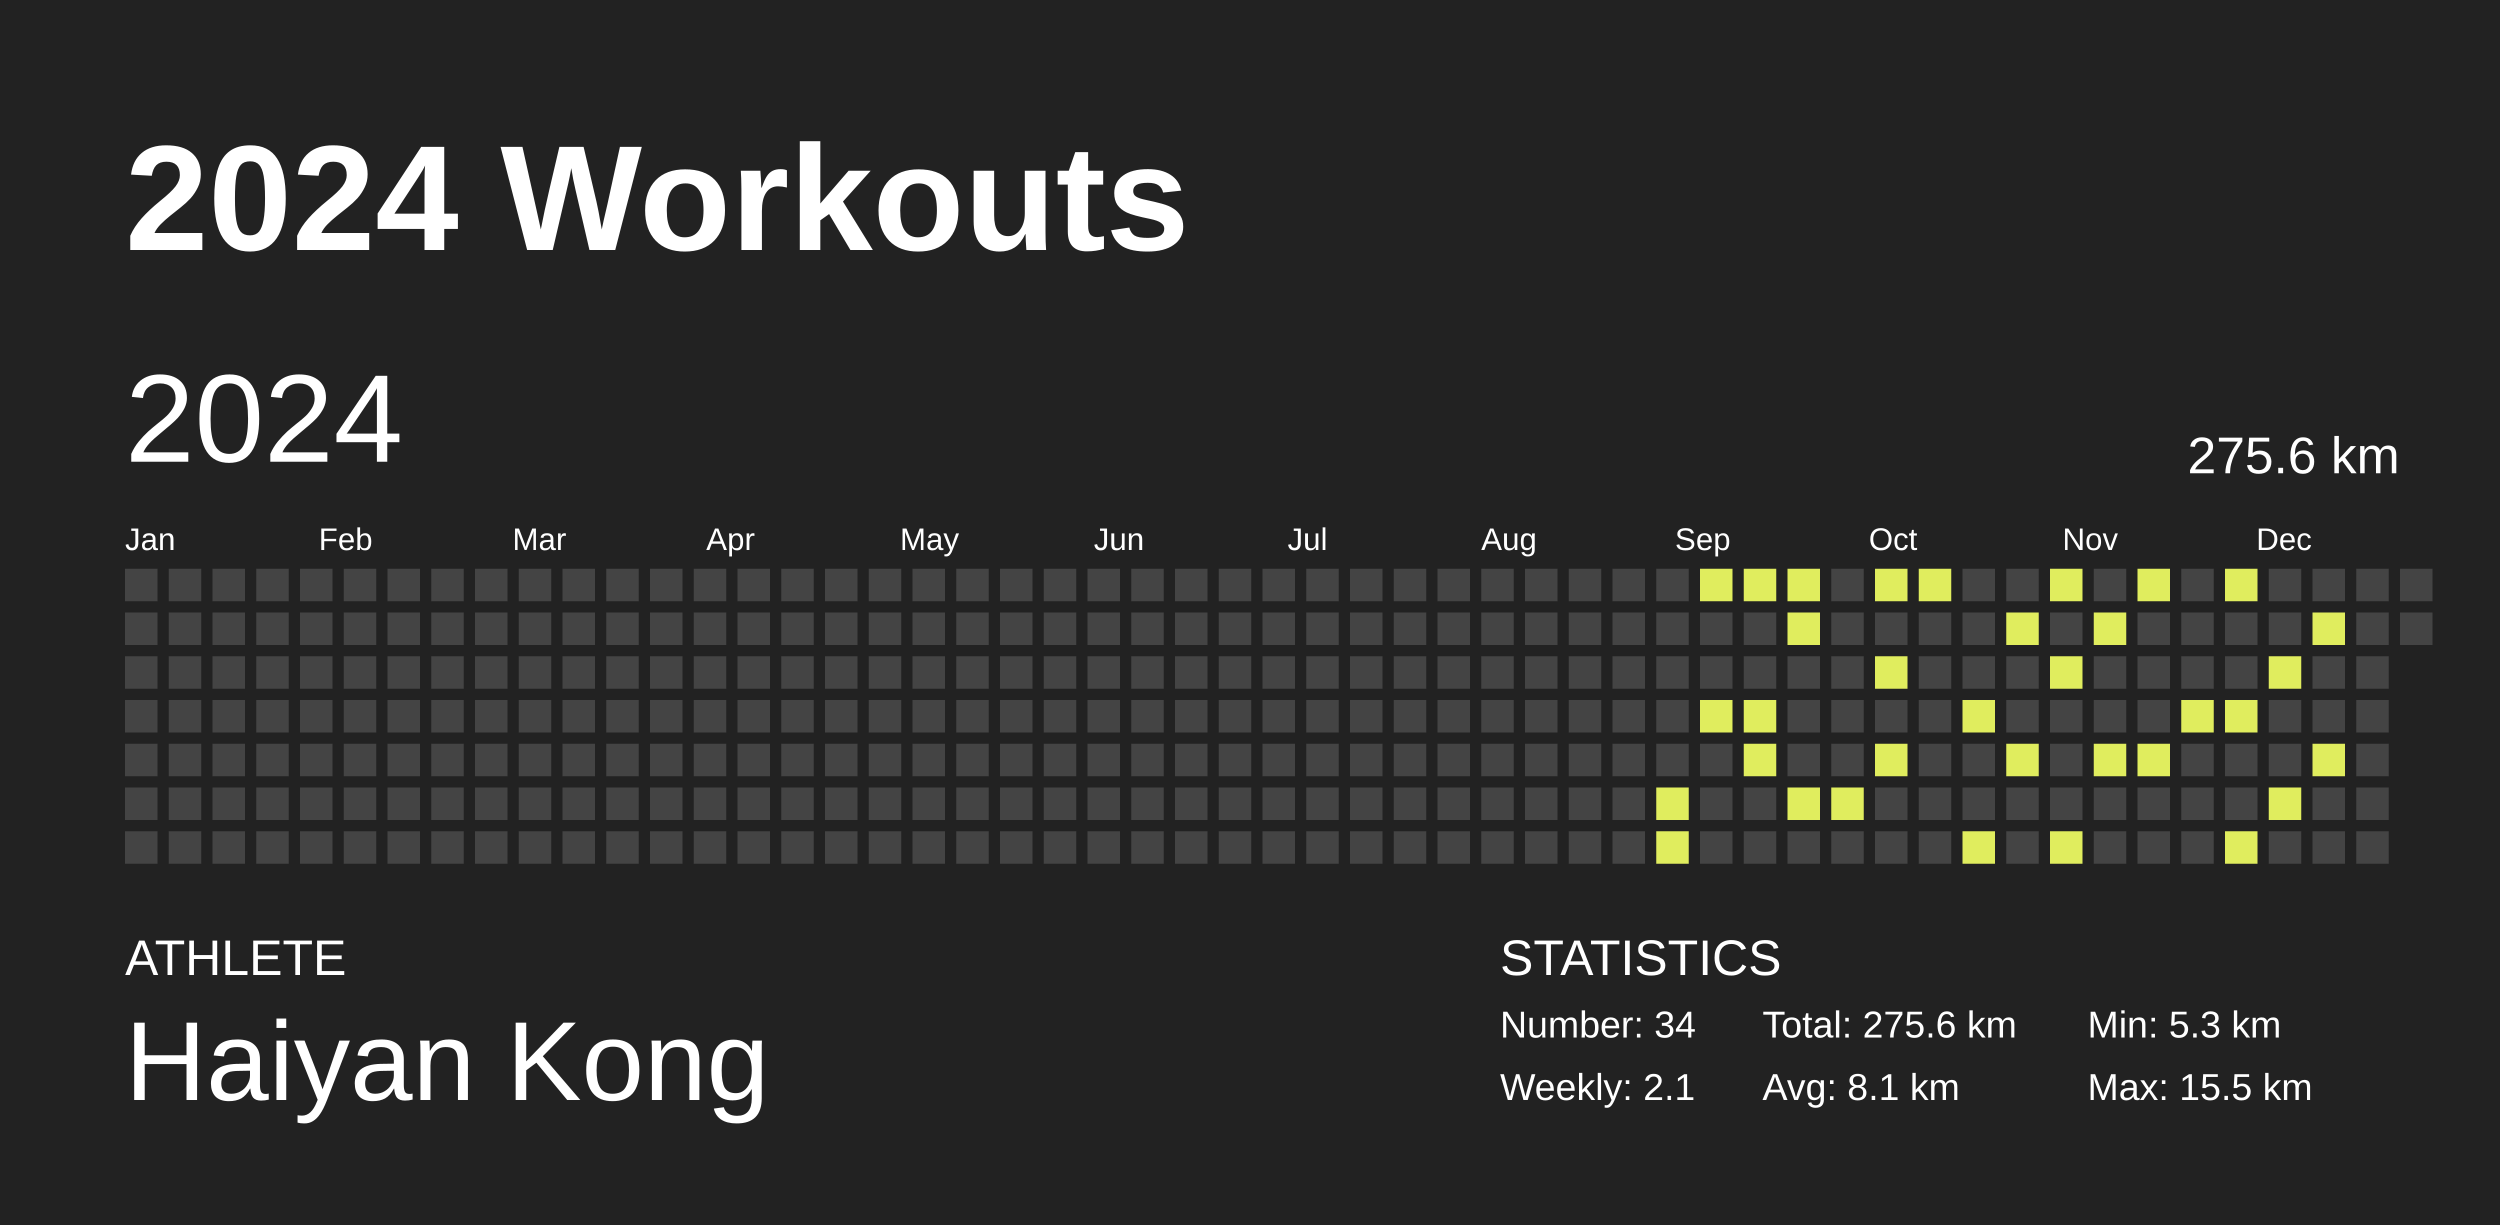
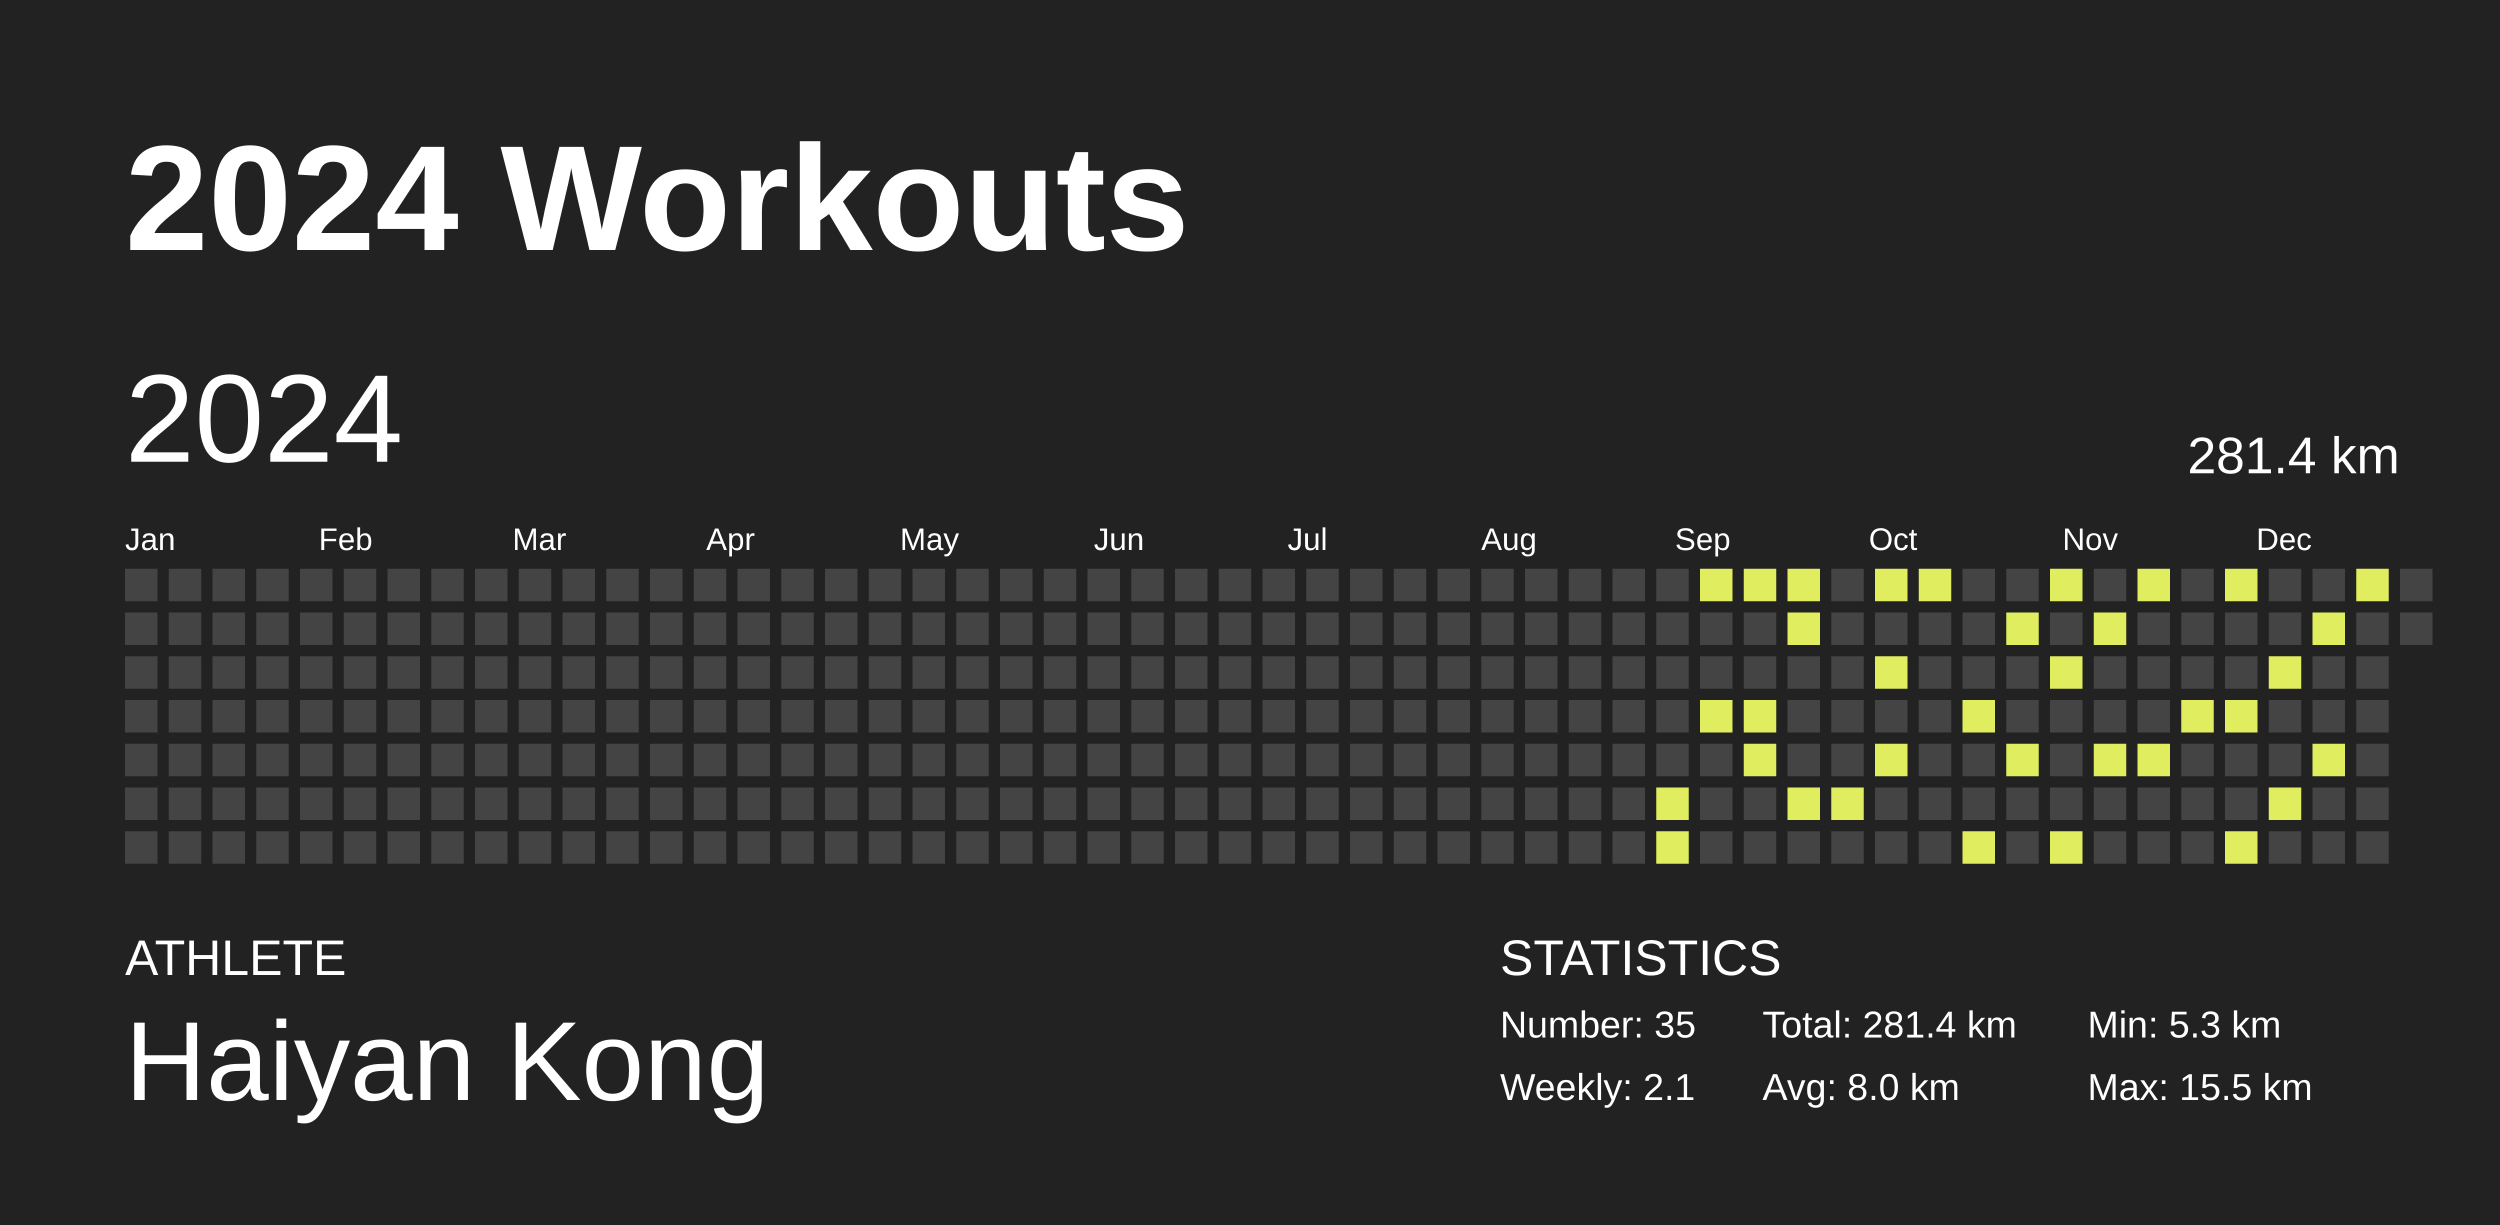
<svg xmlns="http://www.w3.org/2000/svg" baseProfile="full" height="98mm" version="1.1" viewBox="0,0,200,98" width="200mm">
  <defs />
  <rect fill="#222222" height="98" width="200" x="0" y="0" />
  <text fill="#FFFFFF" style="font-size:12px; font-family:Arial; font-weight:bold;" x="10" y="20">2024 Workouts</text>
  <text fill="#FFFFFF" style="font-size:4px; font-family:Arial" x="10" y="78">ATHLETE</text>
  <text fill="#FFFFFF" style="font-size:9px; font-family:Arial" x="10" y="88">Haiyan Kong</text>
  <text fill="#FFFFFF" style="font-size:4px; font-family:Arial" x="120" y="78">STATISTICS</text>
-   <text fill="#FFFFFF" style="font-size:3px; font-family:Arial" x="120" y="83">Number: 34</text>
+   <text fill="#FFFFFF" style="font-size:3px; font-family:Arial" x="120" y="83">Number: 35</text>
  <text fill="#FFFFFF" style="font-size:3px; font-family:Arial" x="120" y="88">Weekly: 2.1</text>
-   <text fill="#FFFFFF" style="font-size:3px; font-family:Arial" x="141" y="83">Total: 275.6 km</text>
-   <text fill="#FFFFFF" style="font-size:3px; font-family:Arial" x="141" y="88">Avg: 8.1 km</text>
+   <text fill="#FFFFFF" style="font-size:3px; font-family:Arial" x="141" y="83">Total: 281.4 km</text>
+   <text fill="#FFFFFF" style="font-size:3px; font-family:Arial" x="141" y="88">Avg: 8.0 km</text>
  <text fill="#FFFFFF" style="font-size:3px; font-family:Arial" x="167" y="83">Min: 5.3 km</text>
  <text fill="#FFFFFF" style="font-size:3px; font-family:Arial" x="167" y="88">Max: 15.5 km</text>
  <text dominant-baseline="hanging" fill="#FFFFFF" style="font-size:10.0px; font-family:Arial;" x="10" y="30">2024</text>
-   <text dominant-baseline="hanging" fill="#FFFFFF" style="font-size:4.125px; font-family:Arial;" x="175" y="35">275.6 km</text>
+   <text dominant-baseline="hanging" fill="#FFFFFF" style="font-size:4.125px; font-family:Arial;" x="175" y="35">281.4 km</text>
  <text fill="#FFFFFF" style="font-size:2.5px; font-family:Arial" x="10.0" y="44">Jan</text>
  <text fill="#FFFFFF" style="font-size:2.5px; font-family:Arial" x="25.5" y="44">Feb</text>
  <text fill="#FFFFFF" style="font-size:2.5px; font-family:Arial" x="41.0" y="44">Mar</text>
  <text fill="#FFFFFF" style="font-size:2.5px; font-family:Arial" x="56.5" y="44">Apr</text>
  <text fill="#FFFFFF" style="font-size:2.5px; font-family:Arial" x="72.0" y="44">May</text>
  <text fill="#FFFFFF" style="font-size:2.5px; font-family:Arial" x="87.5" y="44">Jun</text>
  <text fill="#FFFFFF" style="font-size:2.5px; font-family:Arial" x="103.0" y="44">Jul</text>
  <text fill="#FFFFFF" style="font-size:2.5px; font-family:Arial" x="118.5" y="44">Aug</text>
  <text fill="#FFFFFF" style="font-size:2.5px; font-family:Arial" x="134.0" y="44">Sep</text>
  <text fill="#FFFFFF" style="font-size:2.5px; font-family:Arial" x="149.5" y="44">Oct</text>
  <text fill="#FFFFFF" style="font-size:2.5px; font-family:Arial" x="165.0" y="44">Nov</text>
  <text fill="#FFFFFF" style="font-size:2.5px; font-family:Arial" x="180.5" y="44">Dec</text>
  <rect fill="#444444" height="2.6" width="2.6" x="10.0" y="45.5" />
  <rect fill="#444444" height="2.6" width="2.6" x="10.0" y="49.0" />
  <rect fill="#444444" height="2.6" width="2.6" x="10.0" y="52.5" />
  <rect fill="#444444" height="2.6" width="2.6" x="10.0" y="56.0" />
  <rect fill="#444444" height="2.6" width="2.6" x="10.0" y="59.5" />
  <rect fill="#444444" height="2.6" width="2.6" x="10.0" y="63.0" />
  <rect fill="#444444" height="2.6" width="2.6" x="10.0" y="66.5" />
  <rect fill="#444444" height="2.6" width="2.6" x="13.5" y="45.5" />
  <rect fill="#444444" height="2.6" width="2.6" x="13.5" y="49.0" />
  <rect fill="#444444" height="2.6" width="2.6" x="13.5" y="52.5" />
  <rect fill="#444444" height="2.6" width="2.6" x="13.5" y="56.0" />
  <rect fill="#444444" height="2.6" width="2.6" x="13.5" y="59.5" />
  <rect fill="#444444" height="2.6" width="2.6" x="13.5" y="63.0" />
  <rect fill="#444444" height="2.6" width="2.6" x="13.5" y="66.5" />
  <rect fill="#444444" height="2.6" width="2.6" x="17.0" y="45.5" />
  <rect fill="#444444" height="2.6" width="2.6" x="17.0" y="49.0" />
  <rect fill="#444444" height="2.6" width="2.6" x="17.0" y="52.5" />
  <rect fill="#444444" height="2.6" width="2.6" x="17.0" y="56.0" />
  <rect fill="#444444" height="2.6" width="2.6" x="17.0" y="59.5" />
  <rect fill="#444444" height="2.6" width="2.6" x="17.0" y="63.0" />
  <rect fill="#444444" height="2.6" width="2.6" x="17.0" y="66.5" />
  <rect fill="#444444" height="2.6" width="2.6" x="20.5" y="45.5" />
  <rect fill="#444444" height="2.6" width="2.6" x="20.5" y="49.0" />
  <rect fill="#444444" height="2.6" width="2.6" x="20.5" y="52.5" />
  <rect fill="#444444" height="2.6" width="2.6" x="20.5" y="56.0" />
  <rect fill="#444444" height="2.6" width="2.6" x="20.5" y="59.5" />
  <rect fill="#444444" height="2.6" width="2.6" x="20.5" y="63.0" />
  <rect fill="#444444" height="2.6" width="2.6" x="20.5" y="66.5" />
  <rect fill="#444444" height="2.6" width="2.6" x="24.0" y="45.5" />
  <rect fill="#444444" height="2.6" width="2.6" x="24.0" y="49.0" />
  <rect fill="#444444" height="2.6" width="2.6" x="24.0" y="52.5" />
  <rect fill="#444444" height="2.6" width="2.6" x="24.0" y="56.0" />
  <rect fill="#444444" height="2.6" width="2.6" x="24.0" y="59.5" />
  <rect fill="#444444" height="2.6" width="2.6" x="24.0" y="63.0" />
  <rect fill="#444444" height="2.6" width="2.6" x="24.0" y="66.5" />
  <rect fill="#444444" height="2.6" width="2.6" x="27.5" y="45.5" />
  <rect fill="#444444" height="2.6" width="2.6" x="27.5" y="49.0" />
  <rect fill="#444444" height="2.6" width="2.6" x="27.5" y="52.5" />
  <rect fill="#444444" height="2.6" width="2.6" x="27.5" y="56.0" />
  <rect fill="#444444" height="2.6" width="2.6" x="27.5" y="59.5" />
  <rect fill="#444444" height="2.6" width="2.6" x="27.5" y="63.0" />
  <rect fill="#444444" height="2.6" width="2.6" x="27.5" y="66.5" />
  <rect fill="#444444" height="2.6" width="2.6" x="31.0" y="45.5" />
  <rect fill="#444444" height="2.6" width="2.6" x="31.0" y="49.0" />
  <rect fill="#444444" height="2.6" width="2.6" x="31.0" y="52.5" />
  <rect fill="#444444" height="2.6" width="2.6" x="31.0" y="56.0" />
  <rect fill="#444444" height="2.6" width="2.6" x="31.0" y="59.5" />
  <rect fill="#444444" height="2.6" width="2.6" x="31.0" y="63.0" />
  <rect fill="#444444" height="2.6" width="2.6" x="31.0" y="66.5" />
  <rect fill="#444444" height="2.6" width="2.6" x="34.5" y="45.5" />
  <rect fill="#444444" height="2.6" width="2.6" x="34.5" y="49.0" />
  <rect fill="#444444" height="2.6" width="2.6" x="34.5" y="52.5" />
  <rect fill="#444444" height="2.6" width="2.6" x="34.5" y="56.0" />
  <rect fill="#444444" height="2.6" width="2.6" x="34.5" y="59.5" />
  <rect fill="#444444" height="2.6" width="2.6" x="34.5" y="63.0" />
  <rect fill="#444444" height="2.6" width="2.6" x="34.5" y="66.5" />
  <rect fill="#444444" height="2.6" width="2.6" x="38.0" y="45.5" />
  <rect fill="#444444" height="2.6" width="2.6" x="38.0" y="49.0" />
  <rect fill="#444444" height="2.6" width="2.6" x="38.0" y="52.5" />
  <rect fill="#444444" height="2.6" width="2.6" x="38.0" y="56.0" />
  <rect fill="#444444" height="2.6" width="2.6" x="38.0" y="59.5" />
  <rect fill="#444444" height="2.6" width="2.6" x="38.0" y="63.0" />
  <rect fill="#444444" height="2.6" width="2.6" x="38.0" y="66.5" />
  <rect fill="#444444" height="2.6" width="2.6" x="41.5" y="45.5" />
  <rect fill="#444444" height="2.6" width="2.6" x="41.5" y="49.0" />
  <rect fill="#444444" height="2.6" width="2.6" x="41.5" y="52.5" />
  <rect fill="#444444" height="2.6" width="2.6" x="41.5" y="56.0" />
  <rect fill="#444444" height="2.6" width="2.6" x="41.5" y="59.5" />
  <rect fill="#444444" height="2.6" width="2.6" x="41.5" y="63.0" />
  <rect fill="#444444" height="2.6" width="2.6" x="41.5" y="66.5" />
  <rect fill="#444444" height="2.6" width="2.6" x="45.0" y="45.5" />
  <rect fill="#444444" height="2.6" width="2.6" x="45.0" y="49.0" />
  <rect fill="#444444" height="2.6" width="2.6" x="45.0" y="52.5" />
  <rect fill="#444444" height="2.6" width="2.6" x="45.0" y="56.0" />
  <rect fill="#444444" height="2.6" width="2.6" x="45.0" y="59.5" />
  <rect fill="#444444" height="2.6" width="2.6" x="45.0" y="63.0" />
  <rect fill="#444444" height="2.6" width="2.6" x="45.0" y="66.5" />
  <rect fill="#444444" height="2.6" width="2.6" x="48.5" y="45.5" />
  <rect fill="#444444" height="2.6" width="2.6" x="48.5" y="49.0" />
  <rect fill="#444444" height="2.6" width="2.6" x="48.5" y="52.5" />
  <rect fill="#444444" height="2.6" width="2.6" x="48.5" y="56.0" />
  <rect fill="#444444" height="2.6" width="2.6" x="48.5" y="59.5" />
  <rect fill="#444444" height="2.6" width="2.6" x="48.5" y="63.0" />
  <rect fill="#444444" height="2.6" width="2.6" x="48.5" y="66.5" />
  <rect fill="#444444" height="2.6" width="2.6" x="52.0" y="45.5" />
  <rect fill="#444444" height="2.6" width="2.6" x="52.0" y="49.0" />
  <rect fill="#444444" height="2.6" width="2.6" x="52.0" y="52.5" />
  <rect fill="#444444" height="2.6" width="2.6" x="52.0" y="56.0" />
  <rect fill="#444444" height="2.6" width="2.6" x="52.0" y="59.5" />
  <rect fill="#444444" height="2.6" width="2.6" x="52.0" y="63.0" />
  <rect fill="#444444" height="2.6" width="2.6" x="52.0" y="66.5" />
  <rect fill="#444444" height="2.6" width="2.6" x="55.5" y="45.5" />
  <rect fill="#444444" height="2.6" width="2.6" x="55.5" y="49.0" />
  <rect fill="#444444" height="2.6" width="2.6" x="55.5" y="52.5" />
  <rect fill="#444444" height="2.6" width="2.6" x="55.5" y="56.0" />
  <rect fill="#444444" height="2.6" width="2.6" x="55.5" y="59.5" />
  <rect fill="#444444" height="2.6" width="2.6" x="55.5" y="63.0" />
  <rect fill="#444444" height="2.6" width="2.6" x="55.5" y="66.5" />
  <rect fill="#444444" height="2.6" width="2.6" x="59.0" y="45.5" />
  <rect fill="#444444" height="2.6" width="2.6" x="59.0" y="49.0" />
  <rect fill="#444444" height="2.6" width="2.6" x="59.0" y="52.5" />
  <rect fill="#444444" height="2.6" width="2.6" x="59.0" y="56.0" />
  <rect fill="#444444" height="2.6" width="2.6" x="59.0" y="59.5" />
  <rect fill="#444444" height="2.6" width="2.6" x="59.0" y="63.0" />
  <rect fill="#444444" height="2.6" width="2.6" x="59.0" y="66.5" />
  <rect fill="#444444" height="2.6" width="2.6" x="62.5" y="45.5" />
  <rect fill="#444444" height="2.6" width="2.6" x="62.5" y="49.0" />
  <rect fill="#444444" height="2.6" width="2.6" x="62.5" y="52.5" />
  <rect fill="#444444" height="2.6" width="2.6" x="62.5" y="56.0" />
  <rect fill="#444444" height="2.6" width="2.6" x="62.5" y="59.5" />
  <rect fill="#444444" height="2.6" width="2.6" x="62.5" y="63.0" />
  <rect fill="#444444" height="2.6" width="2.6" x="62.5" y="66.5" />
  <rect fill="#444444" height="2.6" width="2.6" x="66.0" y="45.5" />
  <rect fill="#444444" height="2.6" width="2.6" x="66.0" y="49.0" />
  <rect fill="#444444" height="2.6" width="2.6" x="66.0" y="52.5" />
  <rect fill="#444444" height="2.6" width="2.6" x="66.0" y="56.0" />
  <rect fill="#444444" height="2.6" width="2.6" x="66.0" y="59.5" />
  <rect fill="#444444" height="2.6" width="2.6" x="66.0" y="63.0" />
  <rect fill="#444444" height="2.6" width="2.6" x="66.0" y="66.5" />
  <rect fill="#444444" height="2.6" width="2.6" x="69.5" y="45.5" />
  <rect fill="#444444" height="2.6" width="2.6" x="69.5" y="49.0" />
  <rect fill="#444444" height="2.6" width="2.6" x="69.5" y="52.5" />
  <rect fill="#444444" height="2.6" width="2.6" x="69.5" y="56.0" />
  <rect fill="#444444" height="2.6" width="2.6" x="69.5" y="59.5" />
  <rect fill="#444444" height="2.6" width="2.6" x="69.5" y="63.0" />
  <rect fill="#444444" height="2.6" width="2.6" x="69.5" y="66.5" />
  <rect fill="#444444" height="2.6" width="2.6" x="73.0" y="45.5" />
  <rect fill="#444444" height="2.6" width="2.6" x="73.0" y="49.0" />
  <rect fill="#444444" height="2.6" width="2.6" x="73.0" y="52.5" />
  <rect fill="#444444" height="2.6" width="2.6" x="73.0" y="56.0" />
  <rect fill="#444444" height="2.6" width="2.6" x="73.0" y="59.5" />
  <rect fill="#444444" height="2.6" width="2.6" x="73.0" y="63.0" />
  <rect fill="#444444" height="2.6" width="2.6" x="73.0" y="66.5" />
  <rect fill="#444444" height="2.6" width="2.6" x="76.5" y="45.5" />
  <rect fill="#444444" height="2.6" width="2.6" x="76.5" y="49.0" />
  <rect fill="#444444" height="2.6" width="2.6" x="76.5" y="52.5" />
  <rect fill="#444444" height="2.6" width="2.6" x="76.5" y="56.0" />
  <rect fill="#444444" height="2.6" width="2.6" x="76.5" y="59.5" />
  <rect fill="#444444" height="2.6" width="2.6" x="76.5" y="63.0" />
  <rect fill="#444444" height="2.6" width="2.6" x="76.5" y="66.5" />
  <rect fill="#444444" height="2.6" width="2.6" x="80.0" y="45.5" />
  <rect fill="#444444" height="2.6" width="2.6" x="80.0" y="49.0" />
  <rect fill="#444444" height="2.6" width="2.6" x="80.0" y="52.5" />
  <rect fill="#444444" height="2.6" width="2.6" x="80.0" y="56.0" />
  <rect fill="#444444" height="2.6" width="2.6" x="80.0" y="59.5" />
  <rect fill="#444444" height="2.6" width="2.6" x="80.0" y="63.0" />
  <rect fill="#444444" height="2.6" width="2.6" x="80.0" y="66.5" />
  <rect fill="#444444" height="2.6" width="2.6" x="83.5" y="45.5" />
  <rect fill="#444444" height="2.6" width="2.6" x="83.5" y="49.0" />
  <rect fill="#444444" height="2.6" width="2.6" x="83.5" y="52.5" />
  <rect fill="#444444" height="2.6" width="2.6" x="83.5" y="56.0" />
  <rect fill="#444444" height="2.6" width="2.6" x="83.5" y="59.5" />
  <rect fill="#444444" height="2.6" width="2.6" x="83.5" y="63.0" />
  <rect fill="#444444" height="2.6" width="2.6" x="83.5" y="66.5" />
  <rect fill="#444444" height="2.6" width="2.6" x="87.0" y="45.5" />
  <rect fill="#444444" height="2.6" width="2.6" x="87.0" y="49.0" />
  <rect fill="#444444" height="2.6" width="2.6" x="87.0" y="52.5" />
  <rect fill="#444444" height="2.6" width="2.6" x="87.0" y="56.0" />
  <rect fill="#444444" height="2.6" width="2.6" x="87.0" y="59.5" />
  <rect fill="#444444" height="2.6" width="2.6" x="87.0" y="63.0" />
  <rect fill="#444444" height="2.6" width="2.6" x="87.0" y="66.5" />
  <rect fill="#444444" height="2.6" width="2.6" x="90.5" y="45.5" />
  <rect fill="#444444" height="2.6" width="2.6" x="90.5" y="49.0" />
  <rect fill="#444444" height="2.6" width="2.6" x="90.5" y="52.5" />
  <rect fill="#444444" height="2.6" width="2.6" x="90.5" y="56.0" />
  <rect fill="#444444" height="2.6" width="2.6" x="90.5" y="59.5" />
  <rect fill="#444444" height="2.6" width="2.6" x="90.5" y="63.0" />
  <rect fill="#444444" height="2.6" width="2.6" x="90.5" y="66.5" />
  <rect fill="#444444" height="2.6" width="2.6" x="94.0" y="45.5" />
  <rect fill="#444444" height="2.6" width="2.6" x="94.0" y="49.0" />
  <rect fill="#444444" height="2.6" width="2.6" x="94.0" y="52.5" />
  <rect fill="#444444" height="2.6" width="2.6" x="94.0" y="56.0" />
  <rect fill="#444444" height="2.6" width="2.6" x="94.0" y="59.5" />
  <rect fill="#444444" height="2.6" width="2.6" x="94.0" y="63.0" />
  <rect fill="#444444" height="2.6" width="2.6" x="94.0" y="66.5" />
  <rect fill="#444444" height="2.6" width="2.6" x="97.5" y="45.5" />
  <rect fill="#444444" height="2.6" width="2.6" x="97.5" y="49.0" />
  <rect fill="#444444" height="2.6" width="2.6" x="97.5" y="52.5" />
  <rect fill="#444444" height="2.6" width="2.6" x="97.5" y="56.0" />
  <rect fill="#444444" height="2.6" width="2.6" x="97.5" y="59.5" />
  <rect fill="#444444" height="2.6" width="2.6" x="97.5" y="63.0" />
  <rect fill="#444444" height="2.6" width="2.6" x="97.5" y="66.5" />
  <rect fill="#444444" height="2.6" width="2.6" x="101.0" y="45.5" />
  <rect fill="#444444" height="2.6" width="2.6" x="101.0" y="49.0" />
  <rect fill="#444444" height="2.6" width="2.6" x="101.0" y="52.5" />
  <rect fill="#444444" height="2.6" width="2.6" x="101.0" y="56.0" />
  <rect fill="#444444" height="2.6" width="2.6" x="101.0" y="59.5" />
  <rect fill="#444444" height="2.6" width="2.6" x="101.0" y="63.0" />
  <rect fill="#444444" height="2.6" width="2.6" x="101.0" y="66.5" />
  <rect fill="#444444" height="2.6" width="2.6" x="104.5" y="45.5" />
  <rect fill="#444444" height="2.6" width="2.6" x="104.5" y="49.0" />
  <rect fill="#444444" height="2.6" width="2.6" x="104.5" y="52.5" />
  <rect fill="#444444" height="2.6" width="2.6" x="104.5" y="56.0" />
  <rect fill="#444444" height="2.6" width="2.6" x="104.5" y="59.5" />
  <rect fill="#444444" height="2.6" width="2.6" x="104.5" y="63.0" />
  <rect fill="#444444" height="2.6" width="2.6" x="104.5" y="66.5" />
  <rect fill="#444444" height="2.6" width="2.6" x="108.0" y="45.5" />
  <rect fill="#444444" height="2.6" width="2.6" x="108.0" y="49.0" />
  <rect fill="#444444" height="2.6" width="2.6" x="108.0" y="52.5" />
  <rect fill="#444444" height="2.6" width="2.6" x="108.0" y="56.0" />
  <rect fill="#444444" height="2.6" width="2.6" x="108.0" y="59.5" />
  <rect fill="#444444" height="2.6" width="2.6" x="108.0" y="63.0" />
  <rect fill="#444444" height="2.6" width="2.6" x="108.0" y="66.5" />
  <rect fill="#444444" height="2.6" width="2.6" x="111.5" y="45.5" />
  <rect fill="#444444" height="2.6" width="2.6" x="111.5" y="49.0" />
  <rect fill="#444444" height="2.6" width="2.6" x="111.5" y="52.5" />
  <rect fill="#444444" height="2.6" width="2.6" x="111.5" y="56.0" />
  <rect fill="#444444" height="2.6" width="2.6" x="111.5" y="59.5" />
  <rect fill="#444444" height="2.6" width="2.6" x="111.5" y="63.0" />
  <rect fill="#444444" height="2.6" width="2.6" x="111.5" y="66.5" />
  <rect fill="#444444" height="2.6" width="2.6" x="115.0" y="45.5" />
  <rect fill="#444444" height="2.6" width="2.6" x="115.0" y="49.0" />
  <rect fill="#444444" height="2.6" width="2.6" x="115.0" y="52.5" />
  <rect fill="#444444" height="2.6" width="2.6" x="115.0" y="56.0" />
  <rect fill="#444444" height="2.6" width="2.6" x="115.0" y="59.5" />
  <rect fill="#444444" height="2.6" width="2.6" x="115.0" y="63.0" />
  <rect fill="#444444" height="2.6" width="2.6" x="115.0" y="66.5" />
  <rect fill="#444444" height="2.6" width="2.6" x="118.5" y="45.5" />
  <rect fill="#444444" height="2.6" width="2.6" x="118.5" y="49.0" />
  <rect fill="#444444" height="2.6" width="2.6" x="118.5" y="52.5" />
  <rect fill="#444444" height="2.6" width="2.6" x="118.5" y="56.0" />
  <rect fill="#444444" height="2.6" width="2.6" x="118.5" y="59.5" />
  <rect fill="#444444" height="2.6" width="2.6" x="118.5" y="63.0" />
  <rect fill="#444444" height="2.6" width="2.6" x="118.5" y="66.5" />
  <rect fill="#444444" height="2.6" width="2.6" x="122.0" y="45.5" />
  <rect fill="#444444" height="2.6" width="2.6" x="122.0" y="49.0" />
  <rect fill="#444444" height="2.6" width="2.6" x="122.0" y="52.5" />
  <rect fill="#444444" height="2.6" width="2.6" x="122.0" y="56.0" />
  <rect fill="#444444" height="2.6" width="2.6" x="122.0" y="59.5" />
  <rect fill="#444444" height="2.6" width="2.6" x="122.0" y="63.0" />
  <rect fill="#444444" height="2.6" width="2.6" x="122.0" y="66.5" />
  <rect fill="#444444" height="2.6" width="2.6" x="125.5" y="45.5" />
  <rect fill="#444444" height="2.6" width="2.6" x="125.5" y="49.0" />
  <rect fill="#444444" height="2.6" width="2.6" x="125.5" y="52.5" />
  <rect fill="#444444" height="2.6" width="2.6" x="125.5" y="56.0" />
  <rect fill="#444444" height="2.6" width="2.6" x="125.5" y="59.5" />
  <rect fill="#444444" height="2.6" width="2.6" x="125.5" y="63.0" />
  <rect fill="#444444" height="2.6" width="2.6" x="125.5" y="66.5" />
  <rect fill="#444444" height="2.6" width="2.6" x="129.0" y="45.5" />
  <rect fill="#444444" height="2.6" width="2.6" x="129.0" y="49.0" />
  <rect fill="#444444" height="2.6" width="2.6" x="129.0" y="52.5" />
  <rect fill="#444444" height="2.6" width="2.6" x="129.0" y="56.0" />
  <rect fill="#444444" height="2.6" width="2.6" x="129.0" y="59.5" />
  <rect fill="#444444" height="2.6" width="2.6" x="129.0" y="63.0" />
  <rect fill="#444444" height="2.6" width="2.6" x="129.0" y="66.5" />
  <rect fill="#444444" height="2.6" width="2.6" x="132.5" y="45.5" />
  <rect fill="#444444" height="2.6" width="2.6" x="132.5" y="49.0" />
  <rect fill="#444444" height="2.6" width="2.6" x="132.5" y="52.5" />
  <rect fill="#444444" height="2.6" width="2.6" x="132.5" y="56.0" />
  <rect fill="#444444" height="2.6" width="2.6" x="132.5" y="59.5" />
  <rect fill="#e0ed5e" height="2.6" width="2.6" x="132.5" y="63.0" />
  <rect fill="#e0ed5e" height="2.6" width="2.6" x="132.5" y="66.5" />
  <rect fill="#e0ed5e" height="2.6" width="2.6" x="136.0" y="45.5" />
  <rect fill="#444444" height="2.6" width="2.6" x="136.0" y="49.0" />
  <rect fill="#444444" height="2.6" width="2.6" x="136.0" y="52.5" />
  <rect fill="#e0ed5e" height="2.6" width="2.6" x="136.0" y="56.0" />
  <rect fill="#444444" height="2.6" width="2.6" x="136.0" y="59.5" />
  <rect fill="#444444" height="2.6" width="2.6" x="136.0" y="63.0" />
  <rect fill="#444444" height="2.6" width="2.6" x="136.0" y="66.5" />
  <rect fill="#e0ed5e" height="2.6" width="2.6" x="139.5" y="45.5" />
  <rect fill="#444444" height="2.6" width="2.6" x="139.5" y="49.0" />
  <rect fill="#444444" height="2.6" width="2.6" x="139.5" y="52.5" />
  <rect fill="#e0ed5e" height="2.6" width="2.6" x="139.5" y="56.0" />
  <rect fill="#e0ed5e" height="2.6" width="2.6" x="139.5" y="59.5" />
  <rect fill="#444444" height="2.6" width="2.6" x="139.5" y="63.0" />
  <rect fill="#444444" height="2.6" width="2.6" x="139.5" y="66.5" />
  <rect fill="#e0ed5e" height="2.6" width="2.6" x="143.0" y="45.5" />
  <rect fill="#e0ed5e" height="2.6" width="2.6" x="143.0" y="49.0" />
  <rect fill="#444444" height="2.6" width="2.6" x="143.0" y="52.5" />
  <rect fill="#444444" height="2.6" width="2.6" x="143.0" y="56.0" />
  <rect fill="#444444" height="2.6" width="2.6" x="143.0" y="59.5" />
  <rect fill="#e0ed5e" height="2.6" width="2.6" x="143.0" y="63.0" />
  <rect fill="#444444" height="2.6" width="2.6" x="143.0" y="66.5" />
  <rect fill="#444444" height="2.6" width="2.6" x="146.5" y="45.5" />
  <rect fill="#444444" height="2.6" width="2.6" x="146.5" y="49.0" />
  <rect fill="#444444" height="2.6" width="2.6" x="146.5" y="52.5" />
  <rect fill="#444444" height="2.6" width="2.6" x="146.5" y="56.0" />
  <rect fill="#444444" height="2.6" width="2.6" x="146.5" y="59.5" />
  <rect fill="#e0ed5e" height="2.6" width="2.6" x="146.5" y="63.0" />
  <rect fill="#444444" height="2.6" width="2.6" x="146.5" y="66.5" />
  <rect fill="#e0ed5e" height="2.6" width="2.6" x="150.0" y="45.5" />
  <rect fill="#444444" height="2.6" width="2.6" x="150.0" y="49.0" />
  <rect fill="#e0ed5e" height="2.6" width="2.6" x="150.0" y="52.5" />
  <rect fill="#444444" height="2.6" width="2.6" x="150.0" y="56.0" />
  <rect fill="#e0ed5e" height="2.6" width="2.6" x="150.0" y="59.5" />
  <rect fill="#444444" height="2.6" width="2.6" x="150.0" y="63.0" />
  <rect fill="#444444" height="2.6" width="2.6" x="150.0" y="66.5" />
  <rect fill="#e0ed5e" height="2.6" width="2.6" x="153.5" y="45.5" />
  <rect fill="#444444" height="2.6" width="2.6" x="153.5" y="49.0" />
  <rect fill="#444444" height="2.6" width="2.6" x="153.5" y="52.5" />
  <rect fill="#444444" height="2.6" width="2.6" x="153.5" y="56.0" />
  <rect fill="#444444" height="2.6" width="2.6" x="153.5" y="59.5" />
  <rect fill="#444444" height="2.6" width="2.6" x="153.5" y="63.0" />
  <rect fill="#444444" height="2.6" width="2.6" x="153.5" y="66.5" />
  <rect fill="#444444" height="2.6" width="2.6" x="157.0" y="45.5" />
  <rect fill="#444444" height="2.6" width="2.6" x="157.0" y="49.0" />
  <rect fill="#444444" height="2.6" width="2.6" x="157.0" y="52.5" />
  <rect fill="#e0ed5e" height="2.6" width="2.6" x="157.0" y="56.0" />
  <rect fill="#444444" height="2.6" width="2.6" x="157.0" y="59.5" />
  <rect fill="#444444" height="2.6" width="2.6" x="157.0" y="63.0" />
  <rect fill="#e0ed5e" height="2.6" width="2.6" x="157.0" y="66.5" />
  <rect fill="#444444" height="2.6" width="2.6" x="160.5" y="45.5" />
  <rect fill="#e0ed5e" height="2.6" width="2.6" x="160.5" y="49.0" />
  <rect fill="#444444" height="2.6" width="2.6" x="160.5" y="52.5" />
  <rect fill="#444444" height="2.6" width="2.6" x="160.5" y="56.0" />
  <rect fill="#e0ed5e" height="2.6" width="2.6" x="160.5" y="59.5" />
  <rect fill="#444444" height="2.6" width="2.6" x="160.5" y="63.0" />
  <rect fill="#444444" height="2.6" width="2.6" x="160.5" y="66.5" />
  <rect fill="#e0ed5e" height="2.6" width="2.6" x="164.0" y="45.5" />
  <rect fill="#444444" height="2.6" width="2.6" x="164.0" y="49.0" />
  <rect fill="#e0ed5e" height="2.6" width="2.6" x="164.0" y="52.5" />
  <rect fill="#444444" height="2.6" width="2.6" x="164.0" y="56.0" />
  <rect fill="#444444" height="2.6" width="2.6" x="164.0" y="59.5" />
  <rect fill="#444444" height="2.6" width="2.6" x="164.0" y="63.0" />
  <rect fill="#e0ed5e" height="2.6" width="2.6" x="164.0" y="66.5" />
  <rect fill="#444444" height="2.6" width="2.6" x="167.5" y="45.5" />
  <rect fill="#e0ed5e" height="2.6" width="2.6" x="167.5" y="49.0" />
  <rect fill="#444444" height="2.6" width="2.6" x="167.5" y="52.5" />
  <rect fill="#444444" height="2.6" width="2.6" x="167.5" y="56.0" />
  <rect fill="#e0ed5e" height="2.6" width="2.6" x="167.5" y="59.5" />
  <rect fill="#444444" height="2.6" width="2.6" x="167.5" y="63.0" />
  <rect fill="#444444" height="2.6" width="2.6" x="167.5" y="66.5" />
  <rect fill="#e0ed5e" height="2.6" width="2.6" x="171.0" y="45.5" />
  <rect fill="#444444" height="2.6" width="2.6" x="171.0" y="49.0" />
  <rect fill="#444444" height="2.6" width="2.6" x="171.0" y="52.5" />
  <rect fill="#444444" height="2.6" width="2.6" x="171.0" y="56.0" />
  <rect fill="#e0ed5e" height="2.6" width="2.6" x="171.0" y="59.5" />
  <rect fill="#444444" height="2.6" width="2.6" x="171.0" y="63.0" />
  <rect fill="#444444" height="2.6" width="2.6" x="171.0" y="66.5" />
  <rect fill="#444444" height="2.6" width="2.6" x="174.5" y="45.5" />
  <rect fill="#444444" height="2.6" width="2.6" x="174.5" y="49.0" />
  <rect fill="#444444" height="2.6" width="2.6" x="174.5" y="52.5" />
  <rect fill="#e0ed5e" height="2.6" width="2.6" x="174.5" y="56.0" />
  <rect fill="#444444" height="2.6" width="2.6" x="174.5" y="59.5" />
  <rect fill="#444444" height="2.6" width="2.6" x="174.5" y="63.0" />
  <rect fill="#444444" height="2.6" width="2.6" x="174.5" y="66.5" />
  <rect fill="#e0ed5e" height="2.6" width="2.6" x="178.0" y="45.5" />
  <rect fill="#444444" height="2.6" width="2.6" x="178.0" y="49.0" />
  <rect fill="#444444" height="2.6" width="2.6" x="178.0" y="52.5" />
  <rect fill="#e0ed5e" height="2.6" width="2.6" x="178.0" y="56.0" />
  <rect fill="#444444" height="2.6" width="2.6" x="178.0" y="59.5" />
  <rect fill="#444444" height="2.6" width="2.6" x="178.0" y="63.0" />
  <rect fill="#e0ed5e" height="2.6" width="2.6" x="178.0" y="66.5" />
  <rect fill="#444444" height="2.6" width="2.6" x="181.5" y="45.5" />
  <rect fill="#444444" height="2.6" width="2.6" x="181.5" y="49.0" />
  <rect fill="#e0ed5e" height="2.6" width="2.6" x="181.5" y="52.5" />
  <rect fill="#444444" height="2.6" width="2.6" x="181.5" y="56.0" />
  <rect fill="#444444" height="2.6" width="2.6" x="181.5" y="59.5" />
  <rect fill="#e0ed5e" height="2.6" width="2.6" x="181.5" y="63.0" />
  <rect fill="#444444" height="2.6" width="2.6" x="181.5" y="66.5" />
  <rect fill="#444444" height="2.6" width="2.6" x="185.0" y="45.5" />
  <rect fill="#e0ed5e" height="2.6" width="2.6" x="185.0" y="49.0" />
  <rect fill="#444444" height="2.6" width="2.6" x="185.0" y="52.5" />
  <rect fill="#444444" height="2.6" width="2.6" x="185.0" y="56.0" />
  <rect fill="#e0ed5e" height="2.6" width="2.6" x="185.0" y="59.5" />
  <rect fill="#444444" height="2.6" width="2.6" x="185.0" y="63.0" />
  <rect fill="#444444" height="2.6" width="2.6" x="185.0" y="66.5" />
-   <rect fill="#444444" height="2.6" width="2.6" x="188.5" y="45.5" />
+   <rect fill="#e0ed5e" height="2.6" width="2.6" x="188.5" y="45.5" />
  <rect fill="#444444" height="2.6" width="2.6" x="188.5" y="49.0" />
  <rect fill="#444444" height="2.6" width="2.6" x="188.5" y="52.5" />
  <rect fill="#444444" height="2.6" width="2.6" x="188.5" y="56.0" />
  <rect fill="#444444" height="2.6" width="2.6" x="188.5" y="59.5" />
  <rect fill="#444444" height="2.6" width="2.6" x="188.5" y="63.0" />
  <rect fill="#444444" height="2.6" width="2.6" x="188.5" y="66.5" />
  <rect fill="#444444" height="2.6" width="2.6" x="192.0" y="45.5" />
  <rect fill="#444444" height="2.6" width="2.6" x="192.0" y="49.0" />
</svg>
